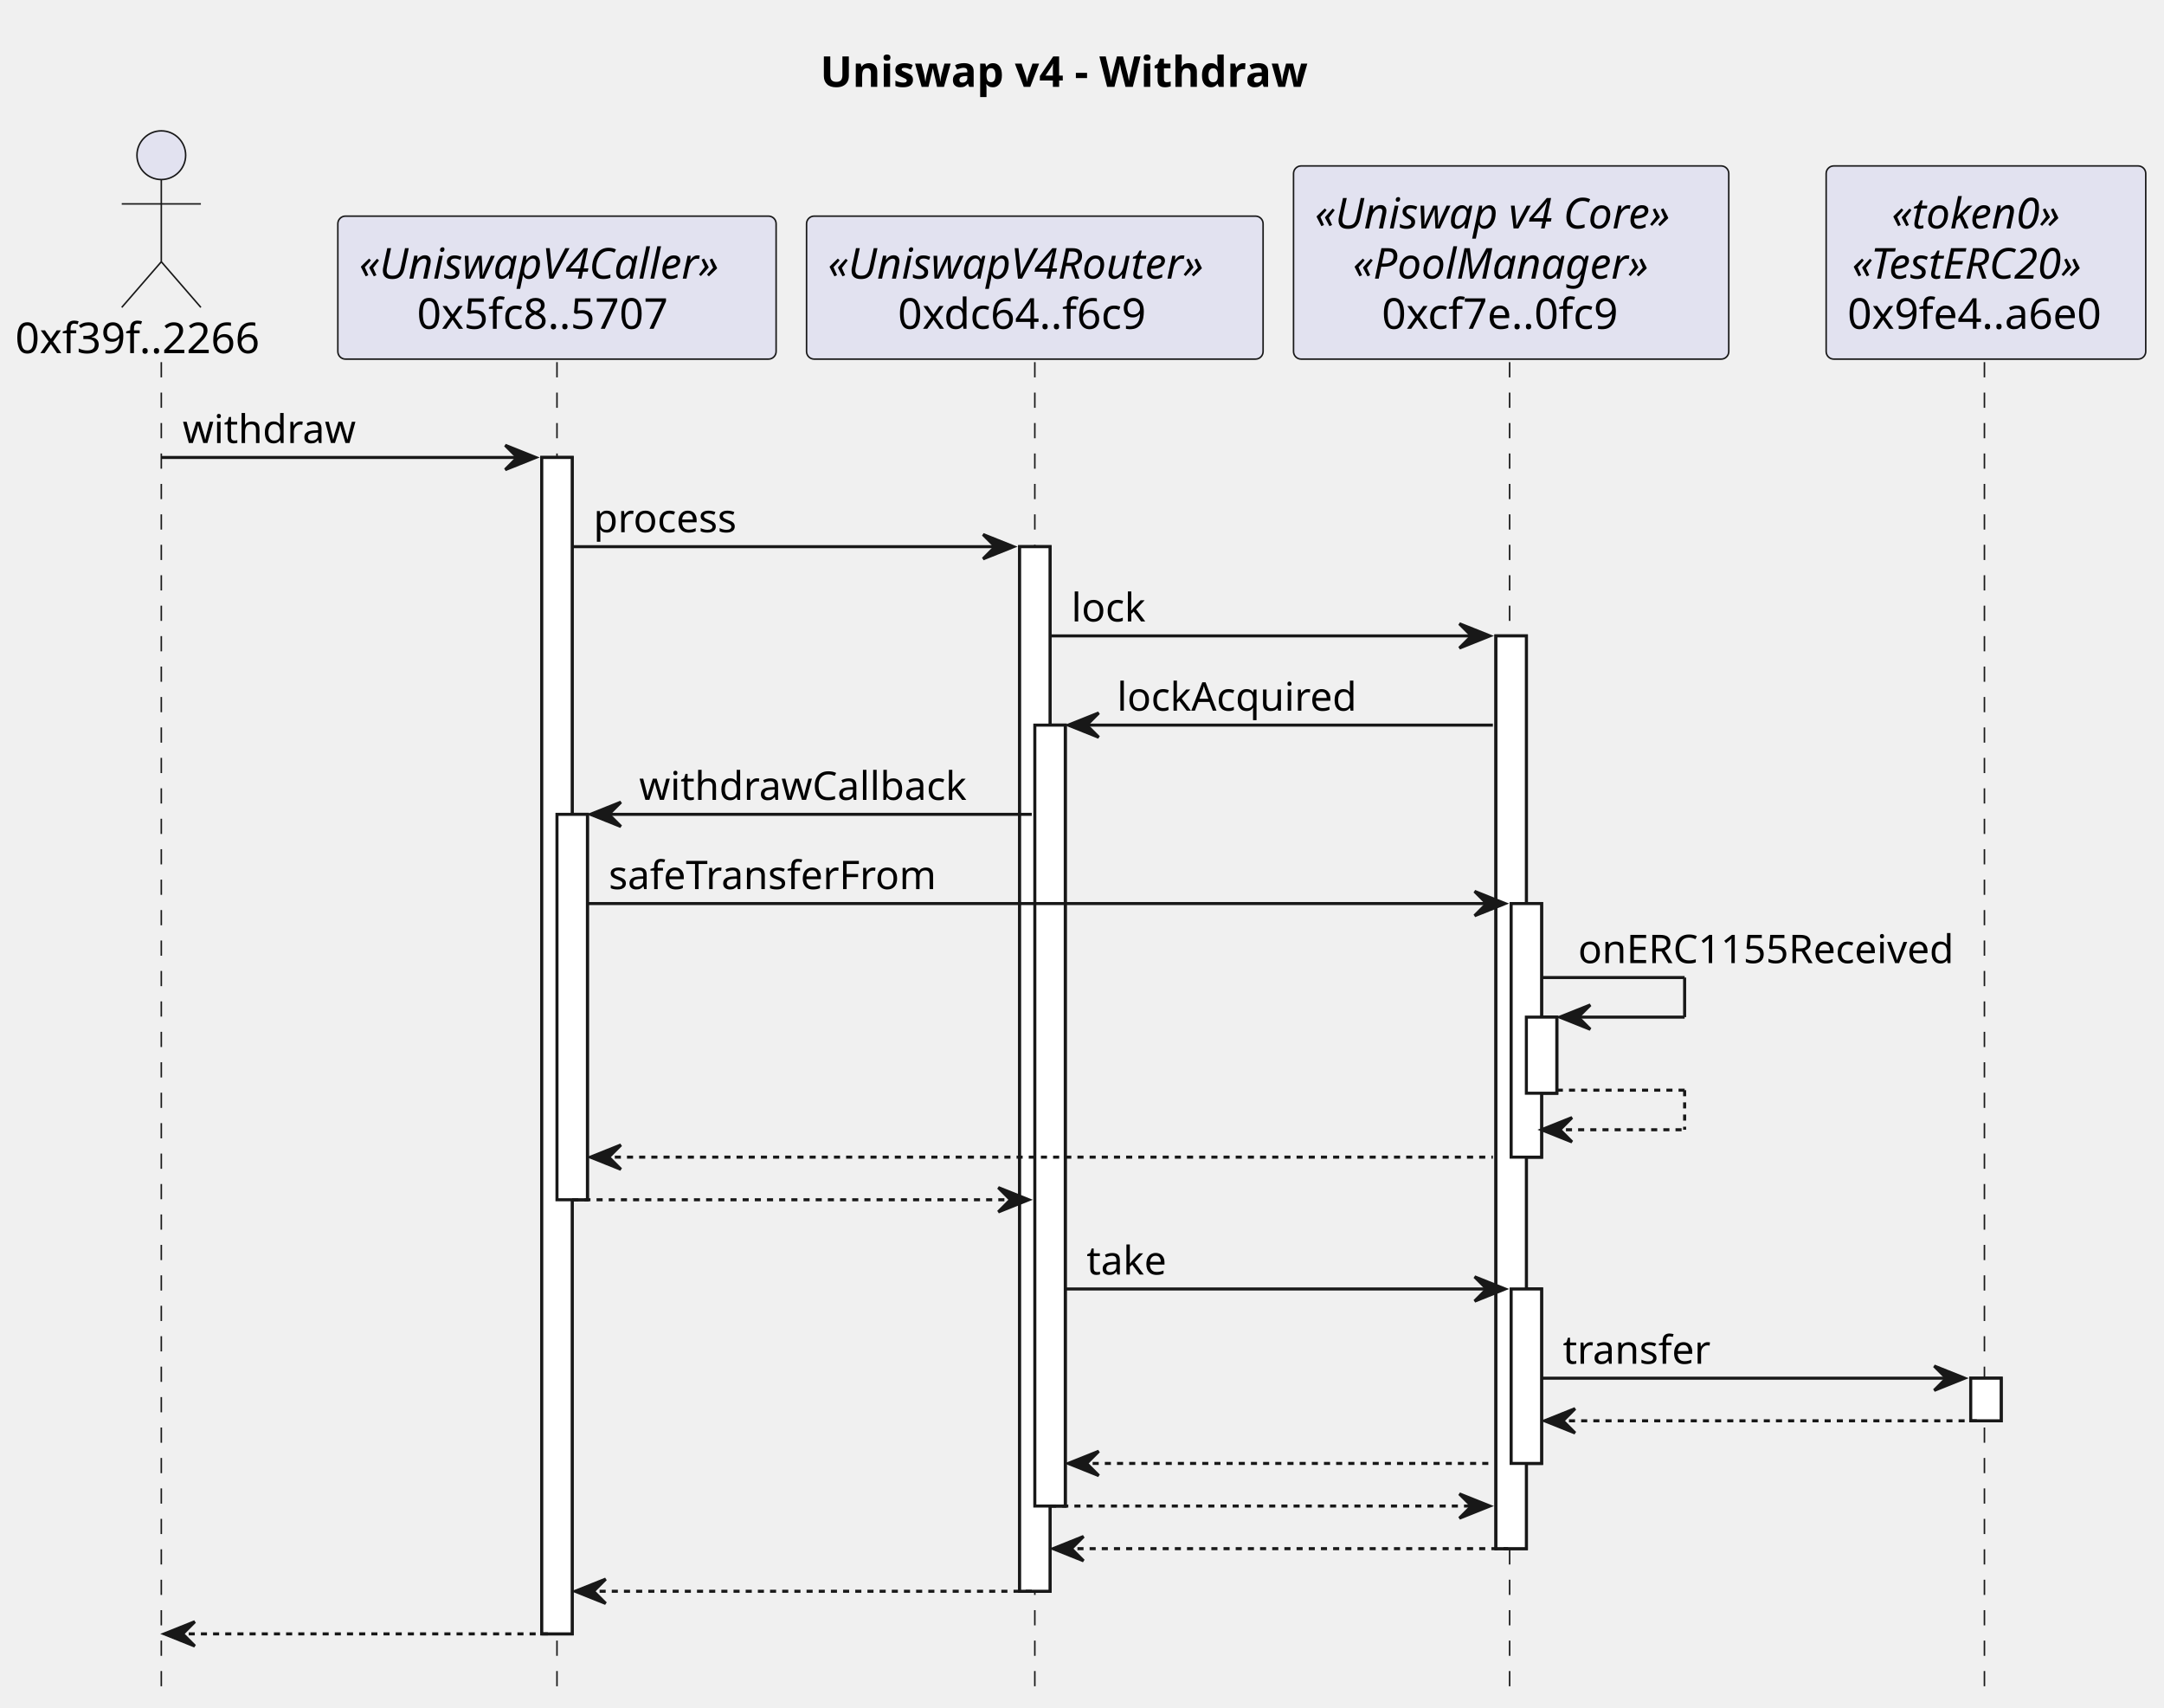
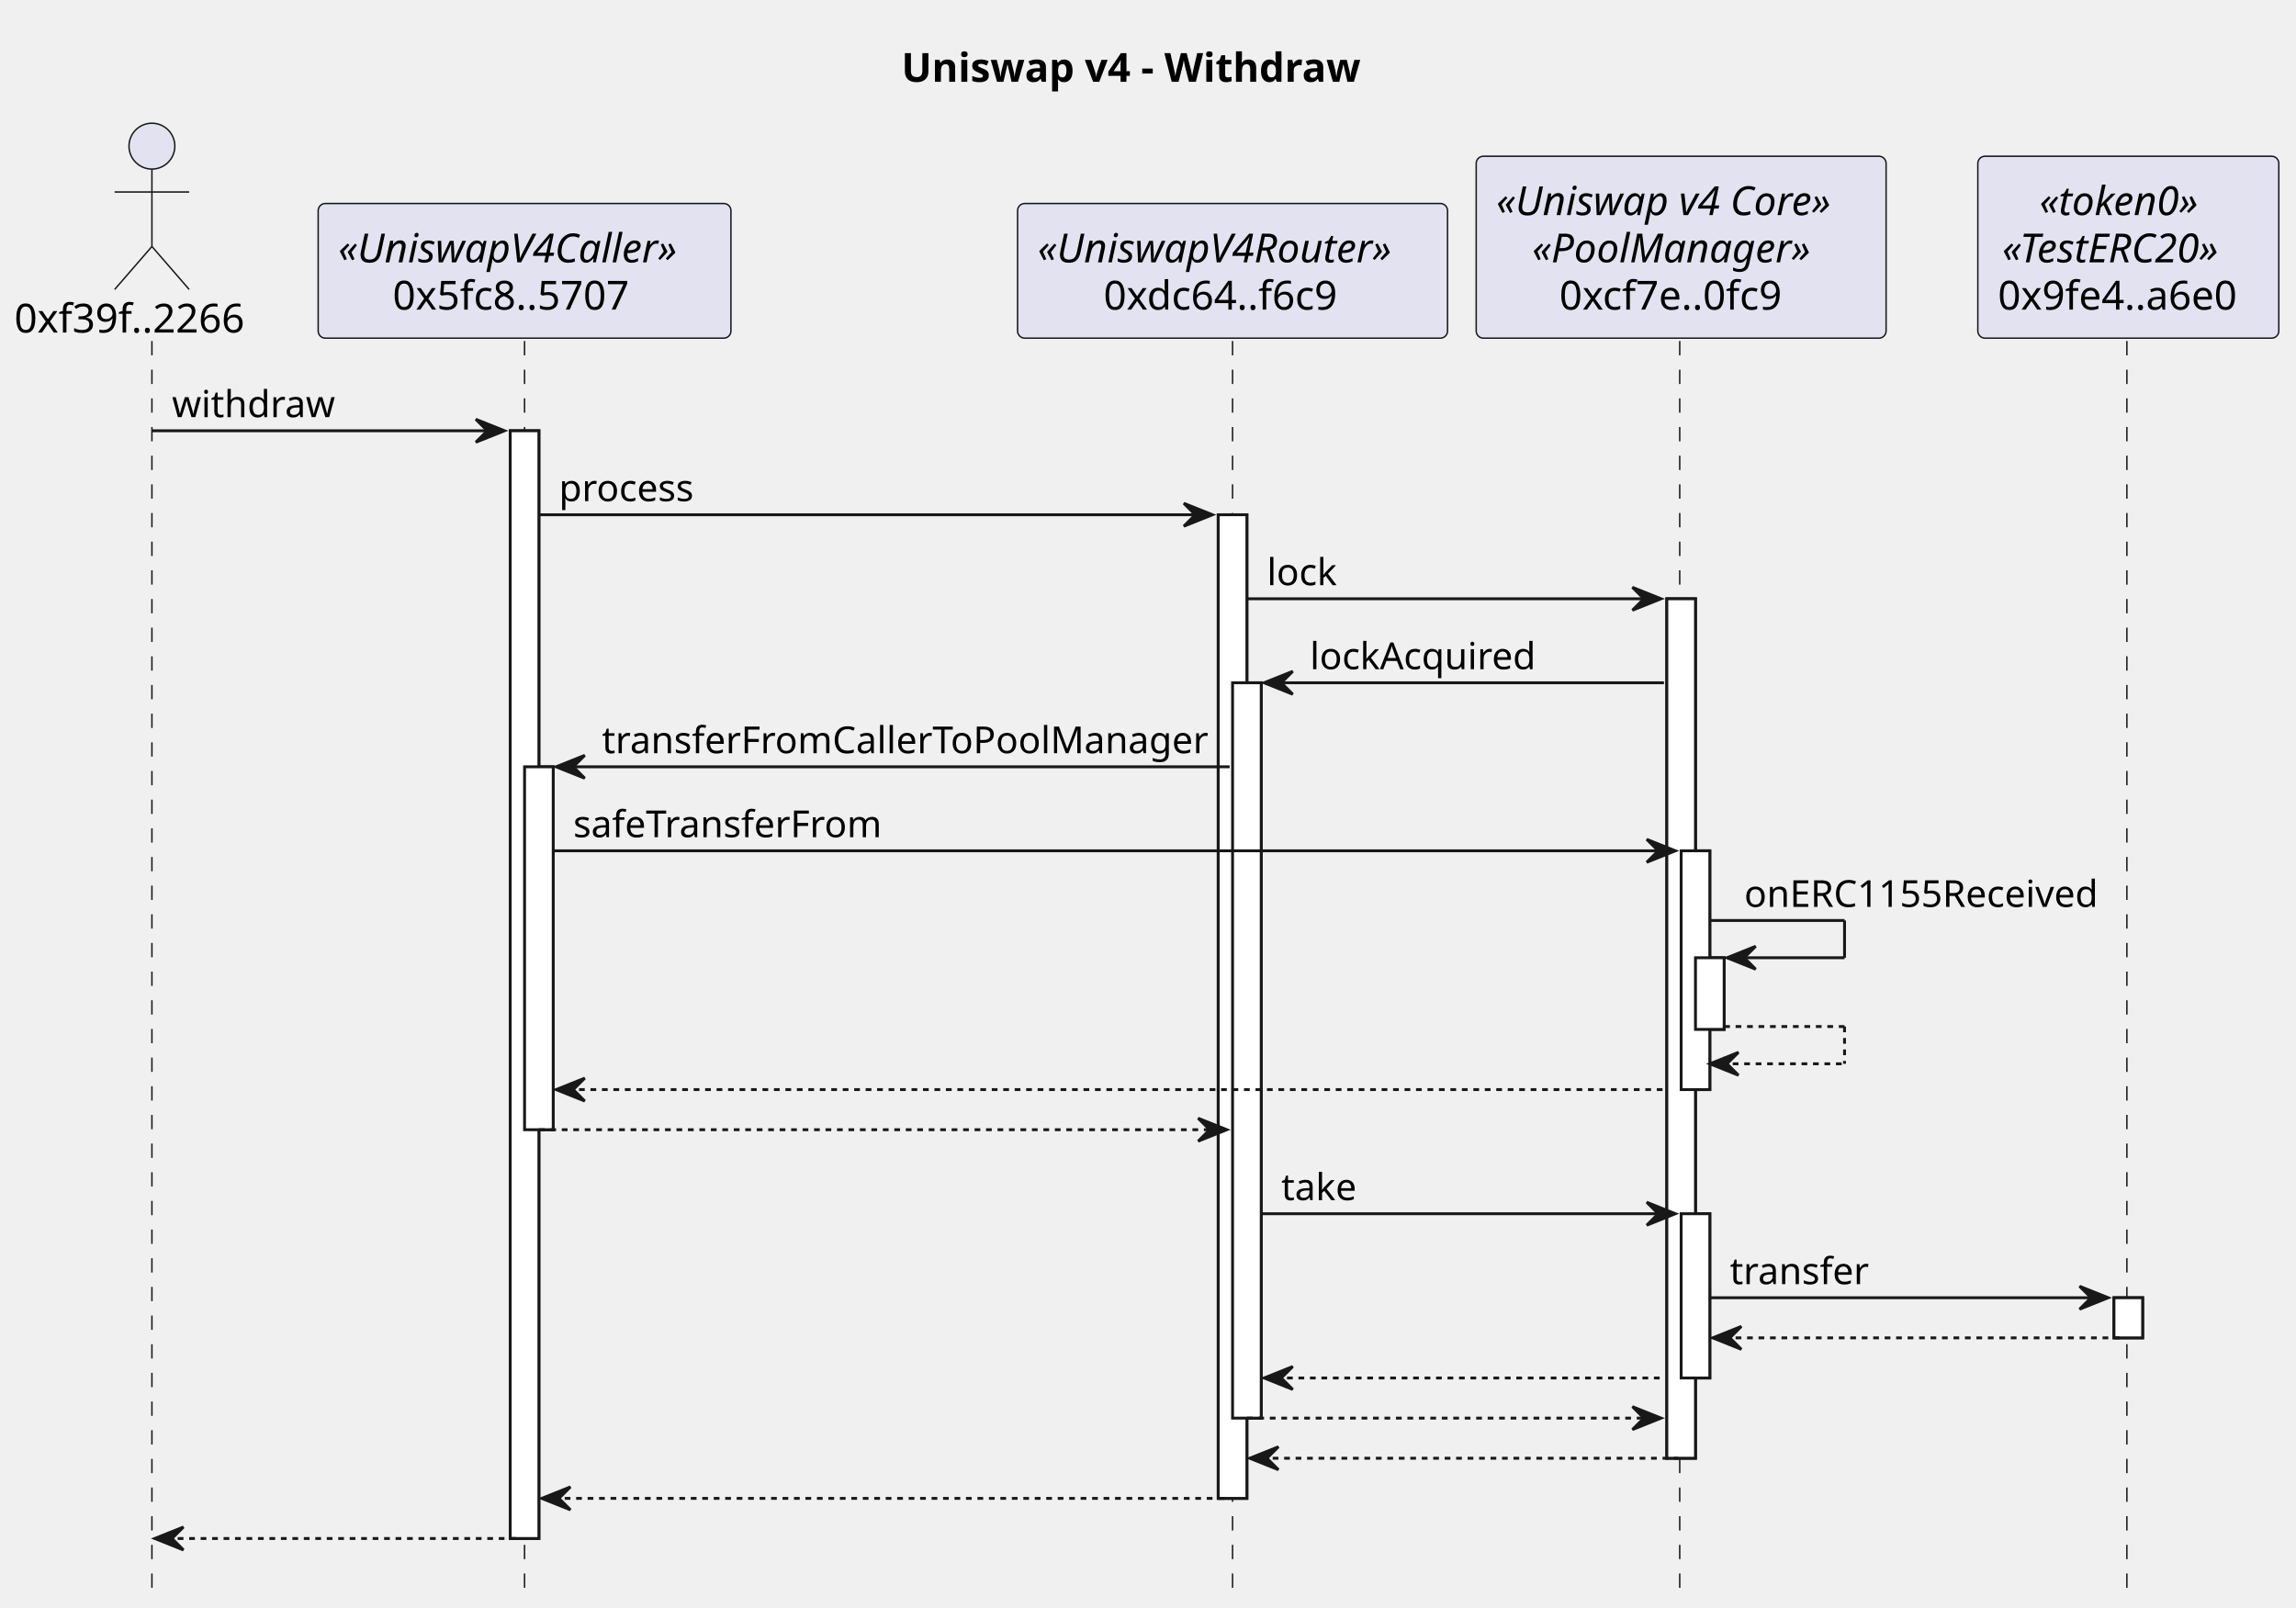
- <svg xmlns="http://www.w3.org/2000/svg" contentStyleType="text/css" height="561px" preserveAspectRatio="none" style="width:711px;height:561px;background:#FFFFFF;" version="1.1" viewBox="0 0 711 561" width="711px" zoomAndPan="magnify">
+ <svg xmlns="http://www.w3.org/2000/svg" contentStyleType="text/css" height="561px" preserveAspectRatio="none" style="width:801px;height:561px;background:#FFFFFF;" version="1.1" viewBox="0 0 801 561" width="801px" zoomAndPan="magnify">
  <defs />
  <g>
-     <text fill="#000000" font-family="sans-serif" font-size="14" font-weight="bold" lengthAdjust="spacing" textLength="170" x="269.5" y="28.535">Uniswap v4 - Withdraw</text>
+     <text fill="#000000" font-family="sans-serif" font-size="14" font-weight="bold" lengthAdjust="spacing" textLength="170" x="314.5" y="28.535">Uniswap v4 - Withdraw</text>
    <rect fill="#FFFFFF" height="386.484" style="stroke:#181818;stroke-width:1.0;" width="10" x="178" y="150.287" />
    <rect fill="#FFFFFF" height="126.621" style="stroke:#181818;stroke-width:1.0;" width="10" x="183" y="267.529" />
-     <rect fill="#FFFFFF" height="343.174" style="stroke:#181818;stroke-width:1.0;" width="10" x="335" y="179.598" />
-     <rect fill="#FFFFFF" height="256.553" style="stroke:#181818;stroke-width:1.0;" width="10" x="340" y="238.219" />
-     <rect fill="#FFFFFF" height="299.863" style="stroke:#181818;stroke-width:1.0;" width="10" x="491.5" y="208.908" />
-     <rect fill="#FFFFFF" height="83.311" style="stroke:#181818;stroke-width:1.0;" width="10" x="496.5" y="296.84" />
-     <rect fill="#FFFFFF" height="25" style="stroke:#181818;stroke-width:1.0;" width="10" x="501.5" y="334.15" />
-     <rect fill="#FFFFFF" height="57.31" style="stroke:#181818;stroke-width:1.0;" width="10" x="496.5" y="423.461" />
-     <rect fill="#FFFFFF" height="14" style="stroke:#181818;stroke-width:1.0;" width="10" x="647.5" y="452.772" />
+     <rect fill="#FFFFFF" height="343.174" style="stroke:#181818;stroke-width:1.0;" width="10" x="425" y="179.598" />
+     <rect fill="#FFFFFF" height="256.553" style="stroke:#181818;stroke-width:1.0;" width="10" x="430" y="238.219" />
+     <rect fill="#FFFFFF" height="299.863" style="stroke:#181818;stroke-width:1.0;" width="10" x="581.5" y="208.908" />
+     <rect fill="#FFFFFF" height="83.311" style="stroke:#181818;stroke-width:1.0;" width="10" x="586.5" y="296.84" />
+     <rect fill="#FFFFFF" height="25" style="stroke:#181818;stroke-width:1.0;" width="10" x="591.5" y="334.15" />
+     <rect fill="#FFFFFF" height="57.31" style="stroke:#181818;stroke-width:1.0;" width="10" x="586.5" y="423.461" />
+     <rect fill="#FFFFFF" height="14" style="stroke:#181818;stroke-width:1.0;" width="10" x="737.5" y="452.772" />
    <line style="stroke:#181818;stroke-width:0.5;stroke-dasharray:5.0,5.0;" x1="53" x2="53" y1="118.977" y2="554.771" />
    <line style="stroke:#181818;stroke-width:0.5;stroke-dasharray:5.0,5.0;" x1="183" x2="183" y1="118.977" y2="554.771" />
-     <line style="stroke:#181818;stroke-width:0.5;stroke-dasharray:5.0,5.0;" x1="340" x2="340" y1="118.977" y2="554.771" />
-     <line style="stroke:#181818;stroke-width:0.5;stroke-dasharray:5.0,5.0;" x1="496" x2="496" y1="118.977" y2="554.771" />
-     <line style="stroke:#181818;stroke-width:0.5;stroke-dasharray:5.0,5.0;" x1="652" x2="652" y1="118.977" y2="554.771" />
+     <line style="stroke:#181818;stroke-width:0.5;stroke-dasharray:5.0,5.0;" x1="430" x2="430" y1="118.977" y2="554.771" />
+     <line style="stroke:#181818;stroke-width:0.5;stroke-dasharray:5.0,5.0;" x1="586" x2="586" y1="118.977" y2="554.771" />
+     <line style="stroke:#181818;stroke-width:0.5;stroke-dasharray:5.0,5.0;" x1="742" x2="742" y1="118.977" y2="554.771" />
    <text fill="#000000" font-family="sans-serif" font-size="14" lengthAdjust="spacing" textLength="90" x="5" y="116.023">0xf39f..2266</text>
    <ellipse cx="53" cy="50.988" fill="#E2E2F0" rx="8" ry="8" style="stroke:#181818;stroke-width:0.5;" />
    <path d="M53,58.988 L53,85.988 M40,66.988 L66,66.988 M53,85.988 L40,100.988 M53,85.988 L66,100.988 " fill="none" style="stroke:#181818;stroke-width:0.5;" />
    <rect fill="#E2E2F0" height="46.977" rx="2.5" ry="2.5" style="stroke:#181818;stroke-width:0.5;" width="144" x="111" y="71" />
    <text fill="#000000" font-family="sans-serif" font-size="14" font-style="italic" lengthAdjust="spacing" textLength="130" x="118" y="91.535">«UniswapV4Caller»</text>
    <text fill="#000000" font-family="sans-serif" font-size="14" lengthAdjust="spacing" textLength="92" x="137" y="108.023">0x5fc8..5707</text>
-     <rect fill="#E2E2F0" height="46.977" rx="2.5" ry="2.5" style="stroke:#181818;stroke-width:0.5;" width="150" x="265" y="71" />
-     <text fill="#000000" font-family="sans-serif" font-size="14" font-style="italic" lengthAdjust="spacing" textLength="136" x="272" y="91.535">«UniswapV4Router»</text>
-     <text fill="#000000" font-family="sans-serif" font-size="14" lengthAdjust="spacing" textLength="90" x="295" y="108.023">0xdc64..f6c9</text>
-     <rect fill="#E2E2F0" height="63.465" rx="2.5" ry="2.5" style="stroke:#181818;stroke-width:0.5;" width="143" x="425" y="54.512" />
-     <text fill="#000000" font-family="sans-serif" font-size="14" font-style="italic" lengthAdjust="spacing" textLength="129" x="432" y="75.047">«Uniswap v4 Core»</text>
-     <text fill="#000000" font-family="sans-serif" font-size="14" font-style="italic" lengthAdjust="spacing" textLength="104" x="444.5" y="91.535">«PoolManager»</text>
-     <text fill="#000000" font-family="sans-serif" font-size="14" lengthAdjust="spacing" textLength="85" x="454" y="108.023">0xcf7e..0fc9</text>
-     <rect fill="#E2E2F0" height="63.465" rx="2.5" ry="2.5" style="stroke:#181818;stroke-width:0.5;" width="105" x="600" y="54.512" />
-     <text fill="#000000" font-family="sans-serif" font-size="14" font-style="italic" lengthAdjust="spacing" textLength="62" x="621.5" y="75.047">«token0»</text>
-     <text fill="#000000" font-family="sans-serif" font-size="14" font-style="italic" lengthAdjust="spacing" textLength="88" x="608.5" y="91.535">«TestERC20»</text>
-     <text fill="#000000" font-family="sans-serif" font-size="14" lengthAdjust="spacing" textLength="91" x="607" y="108.023">0x9fe4..a6e0</text>
+     <rect fill="#E2E2F0" height="46.977" rx="2.5" ry="2.5" style="stroke:#181818;stroke-width:0.5;" width="150" x="355" y="71" />
+     <text fill="#000000" font-family="sans-serif" font-size="14" font-style="italic" lengthAdjust="spacing" textLength="136" x="362" y="91.535">«UniswapV4Router»</text>
+     <text fill="#000000" font-family="sans-serif" font-size="14" lengthAdjust="spacing" textLength="90" x="385" y="108.023">0xdc64..f6c9</text>
+     <rect fill="#E2E2F0" height="63.465" rx="2.5" ry="2.5" style="stroke:#181818;stroke-width:0.5;" width="143" x="515" y="54.512" />
+     <text fill="#000000" font-family="sans-serif" font-size="14" font-style="italic" lengthAdjust="spacing" textLength="129" x="522" y="75.047">«Uniswap v4 Core»</text>
+     <text fill="#000000" font-family="sans-serif" font-size="14" font-style="italic" lengthAdjust="spacing" textLength="104" x="534.5" y="91.535">«PoolManager»</text>
+     <text fill="#000000" font-family="sans-serif" font-size="14" lengthAdjust="spacing" textLength="85" x="544" y="108.023">0xcf7e..0fc9</text>
+     <rect fill="#E2E2F0" height="63.465" rx="2.5" ry="2.5" style="stroke:#181818;stroke-width:0.5;" width="105" x="690" y="54.512" />
+     <text fill="#000000" font-family="sans-serif" font-size="14" font-style="italic" lengthAdjust="spacing" textLength="62" x="711.5" y="75.047">«token0»</text>
+     <text fill="#000000" font-family="sans-serif" font-size="14" font-style="italic" lengthAdjust="spacing" textLength="88" x="698.5" y="91.535">«TestERC20»</text>
+     <text fill="#000000" font-family="sans-serif" font-size="14" lengthAdjust="spacing" textLength="91" x="697" y="108.023">0x9fe4..a6e0</text>
    <rect fill="#FFFFFF" height="386.484" style="stroke:#181818;stroke-width:1.0;" width="10" x="178" y="150.287" />
    <rect fill="#FFFFFF" height="126.621" style="stroke:#181818;stroke-width:1.0;" width="10" x="183" y="267.529" />
-     <rect fill="#FFFFFF" height="343.174" style="stroke:#181818;stroke-width:1.0;" width="10" x="335" y="179.598" />
-     <rect fill="#FFFFFF" height="256.553" style="stroke:#181818;stroke-width:1.0;" width="10" x="340" y="238.219" />
-     <rect fill="#FFFFFF" height="299.863" style="stroke:#181818;stroke-width:1.0;" width="10" x="491.5" y="208.908" />
-     <rect fill="#FFFFFF" height="83.311" style="stroke:#181818;stroke-width:1.0;" width="10" x="496.5" y="296.84" />
-     <rect fill="#FFFFFF" height="25" style="stroke:#181818;stroke-width:1.0;" width="10" x="501.5" y="334.15" />
-     <rect fill="#FFFFFF" height="57.31" style="stroke:#181818;stroke-width:1.0;" width="10" x="496.5" y="423.461" />
-     <rect fill="#FFFFFF" height="14" style="stroke:#181818;stroke-width:1.0;" width="10" x="647.5" y="452.772" />
+     <rect fill="#FFFFFF" height="343.174" style="stroke:#181818;stroke-width:1.0;" width="10" x="425" y="179.598" />
+     <rect fill="#FFFFFF" height="256.553" style="stroke:#181818;stroke-width:1.0;" width="10" x="430" y="238.219" />
+     <rect fill="#FFFFFF" height="299.863" style="stroke:#181818;stroke-width:1.0;" width="10" x="581.5" y="208.908" />
+     <rect fill="#FFFFFF" height="83.311" style="stroke:#181818;stroke-width:1.0;" width="10" x="586.5" y="296.84" />
+     <rect fill="#FFFFFF" height="25" style="stroke:#181818;stroke-width:1.0;" width="10" x="591.5" y="334.15" />
+     <rect fill="#FFFFFF" height="57.31" style="stroke:#181818;stroke-width:1.0;" width="10" x="586.5" y="423.461" />
+     <rect fill="#FFFFFF" height="14" style="stroke:#181818;stroke-width:1.0;" width="10" x="737.5" y="452.772" />
    <polygon fill="#181818" points="166,146.287,176,150.287,166,154.287,170,150.287" style="stroke:#181818;stroke-width:1.0;" />
    <line style="stroke:#181818;stroke-width:1.0;" x1="53" x2="172" y1="150.287" y2="150.287" />
    <text fill="#000000" font-family="sans-serif" font-size="13" lengthAdjust="spacing" textLength="57" x="60" y="145.545">withdraw</text>
-     <polygon fill="#181818" points="323,175.598,333,179.598,323,183.598,327,179.598" style="stroke:#181818;stroke-width:1.0;" />
-     <line style="stroke:#181818;stroke-width:1.0;" x1="188" x2="329" y1="179.598" y2="179.598" />
+     <polygon fill="#181818" points="413,175.598,423,179.598,413,183.598,417,179.598" style="stroke:#181818;stroke-width:1.0;" />
+     <line style="stroke:#181818;stroke-width:1.0;" x1="188" x2="419" y1="179.598" y2="179.598" />
    <text fill="#000000" font-family="sans-serif" font-size="13" lengthAdjust="spacing" textLength="49" x="195" y="174.856">process</text>
-     <polygon fill="#181818" points="479.5,204.908,489.5,208.908,479.5,212.908,483.5,208.908" style="stroke:#181818;stroke-width:1.0;" />
-     <line style="stroke:#181818;stroke-width:1.0;" x1="345" x2="485.5" y1="208.908" y2="208.908" />
-     <text fill="#000000" font-family="sans-serif" font-size="13" lengthAdjust="spacing" textLength="27" x="352" y="204.166">lock</text>
-     <polygon fill="#181818" points="361,234.219,351,238.219,361,242.219,357,238.219" style="stroke:#181818;stroke-width:1.0;" />
-     <line style="stroke:#181818;stroke-width:1.0;" x1="355" x2="490.5" y1="238.219" y2="238.219" />
-     <text fill="#000000" font-family="sans-serif" font-size="13" lengthAdjust="spacing" textLength="83" x="367" y="233.477">lockAcquired</text>
+     <polygon fill="#181818" points="569.5,204.908,579.5,208.908,569.5,212.908,573.5,208.908" style="stroke:#181818;stroke-width:1.0;" />
+     <line style="stroke:#181818;stroke-width:1.0;" x1="435" x2="575.5" y1="208.908" y2="208.908" />
+     <text fill="#000000" font-family="sans-serif" font-size="13" lengthAdjust="spacing" textLength="27" x="442" y="204.166">lock</text>
+     <polygon fill="#181818" points="451,234.219,441,238.219,451,242.219,447,238.219" style="stroke:#181818;stroke-width:1.0;" />
+     <line style="stroke:#181818;stroke-width:1.0;" x1="445" x2="580.5" y1="238.219" y2="238.219" />
+     <text fill="#000000" font-family="sans-serif" font-size="13" lengthAdjust="spacing" textLength="83" x="457" y="233.477">lockAcquired</text>
    <polygon fill="#181818" points="204,263.529,194,267.529,204,271.529,200,267.529" style="stroke:#181818;stroke-width:1.0;" />
-     <line style="stroke:#181818;stroke-width:1.0;" x1="198" x2="339" y1="267.529" y2="267.529" />
-     <text fill="#000000" font-family="sans-serif" font-size="13" lengthAdjust="spacing" textLength="111" x="210" y="262.787">withdrawCallback</text>
-     <polygon fill="#181818" points="484.5,292.84,494.5,296.84,484.5,300.84,488.5,296.84" style="stroke:#181818;stroke-width:1.0;" />
-     <line style="stroke:#181818;stroke-width:1.0;" x1="193" x2="490.5" y1="296.84" y2="296.84" />
+     <line style="stroke:#181818;stroke-width:1.0;" x1="198" x2="429" y1="267.529" y2="267.529" />
+     <text fill="#000000" font-family="sans-serif" font-size="13" lengthAdjust="spacing" textLength="213" x="210" y="262.787">transferFromCallerToPoolManager</text>
+     <polygon fill="#181818" points="574.5,292.84,584.5,296.84,574.5,300.84,578.5,296.84" style="stroke:#181818;stroke-width:1.0;" />
+     <line style="stroke:#181818;stroke-width:1.0;" x1="193" x2="580.5" y1="296.84" y2="296.84" />
    <text fill="#000000" font-family="sans-serif" font-size="13" lengthAdjust="spacing" textLength="110" x="200" y="292.098">safeTransferFrom</text>
-     <line style="stroke:#181818;stroke-width:1.0;" x1="506.5" x2="553.5" y1="321.15" y2="321.15" />
-     <line style="stroke:#181818;stroke-width:1.0;" x1="553.5" x2="553.5" y1="321.15" y2="334.15" />
-     <line style="stroke:#181818;stroke-width:1.0;" x1="512.5" x2="553.5" y1="334.15" y2="334.15" />
-     <polygon fill="#181818" points="522.5,330.15,512.5,334.15,522.5,338.15,518.5,334.15" style="stroke:#181818;stroke-width:1.0;" />
-     <text fill="#000000" font-family="sans-serif" font-size="13" lengthAdjust="spacing" textLength="127" x="518.5" y="316.408">onERC1155Received</text>
-     <line style="stroke:#181818;stroke-width:1.0;stroke-dasharray:2.0,2.0;" x1="511.5" x2="553.5" y1="358.15" y2="358.15" />
-     <line style="stroke:#181818;stroke-width:1.0;stroke-dasharray:2.0,2.0;" x1="553.5" x2="553.5" y1="358.15" y2="371.15" />
-     <line style="stroke:#181818;stroke-width:1.0;stroke-dasharray:2.0,2.0;" x1="506.5" x2="553.5" y1="371.15" y2="371.15" />
-     <polygon fill="#181818" points="516.5,367.15,506.5,371.15,516.5,375.15,512.5,371.15" style="stroke:#181818;stroke-width:1.0;" />
+     <line style="stroke:#181818;stroke-width:1.0;" x1="596.5" x2="643.5" y1="321.15" y2="321.15" />
+     <line style="stroke:#181818;stroke-width:1.0;" x1="643.5" x2="643.5" y1="321.15" y2="334.15" />
+     <line style="stroke:#181818;stroke-width:1.0;" x1="602.5" x2="643.5" y1="334.15" y2="334.15" />
+     <polygon fill="#181818" points="612.5,330.15,602.5,334.15,612.5,338.15,608.5,334.15" style="stroke:#181818;stroke-width:1.0;" />
+     <text fill="#000000" font-family="sans-serif" font-size="13" lengthAdjust="spacing" textLength="127" x="608.5" y="316.408">onERC1155Received</text>
+     <line style="stroke:#181818;stroke-width:1.0;stroke-dasharray:2.0,2.0;" x1="601.5" x2="643.5" y1="358.15" y2="358.15" />
+     <line style="stroke:#181818;stroke-width:1.0;stroke-dasharray:2.0,2.0;" x1="643.5" x2="643.5" y1="358.15" y2="371.15" />
+     <line style="stroke:#181818;stroke-width:1.0;stroke-dasharray:2.0,2.0;" x1="596.5" x2="643.5" y1="371.15" y2="371.15" />
+     <polygon fill="#181818" points="606.5,367.15,596.5,371.15,606.5,375.15,602.5,371.15" style="stroke:#181818;stroke-width:1.0;" />
    <polygon fill="#181818" points="204,376.15,194,380.15,204,384.15,200,380.15" style="stroke:#181818;stroke-width:1.0;" />
-     <line style="stroke:#181818;stroke-width:1.0;stroke-dasharray:2.0,2.0;" x1="198" x2="490.5" y1="380.15" y2="380.15" />
-     <polygon fill="#181818" points="328,390.15,338,394.15,328,398.15,332,394.15" style="stroke:#181818;stroke-width:1.0;" />
-     <line style="stroke:#181818;stroke-width:1.0;stroke-dasharray:2.0,2.0;" x1="188" x2="334" y1="394.15" y2="394.15" />
-     <polygon fill="#181818" points="484.5,419.461,494.5,423.461,484.5,427.461,488.5,423.461" style="stroke:#181818;stroke-width:1.0;" />
-     <line style="stroke:#181818;stroke-width:1.0;" x1="350" x2="490.5" y1="423.461" y2="423.461" />
-     <text fill="#000000" font-family="sans-serif" font-size="13" lengthAdjust="spacing" textLength="27" x="357" y="418.719">take</text>
-     <polygon fill="#181818" points="635.5,448.772,645.5,452.772,635.5,456.772,639.5,452.772" style="stroke:#181818;stroke-width:1.0;" />
-     <line style="stroke:#181818;stroke-width:1.0;" x1="506.5" x2="641.5" y1="452.772" y2="452.772" />
-     <text fill="#000000" font-family="sans-serif" font-size="13" lengthAdjust="spacing" textLength="49" x="513.5" y="448.029">transfer</text>
-     <polygon fill="#181818" points="517.5,462.772,507.5,466.772,517.5,470.772,513.5,466.772" style="stroke:#181818;stroke-width:1.0;" />
-     <line style="stroke:#181818;stroke-width:1.0;stroke-dasharray:2.0,2.0;" x1="511.5" x2="651.5" y1="466.772" y2="466.772" />
-     <polygon fill="#181818" points="361,476.772,351,480.772,361,484.772,357,480.772" style="stroke:#181818;stroke-width:1.0;" />
-     <line style="stroke:#181818;stroke-width:1.0;stroke-dasharray:2.0,2.0;" x1="355" x2="490.5" y1="480.772" y2="480.772" />
-     <polygon fill="#181818" points="479.5,490.772,489.5,494.772,479.5,498.772,483.5,494.772" style="stroke:#181818;stroke-width:1.0;" />
-     <line style="stroke:#181818;stroke-width:1.0;stroke-dasharray:2.0,2.0;" x1="345" x2="485.5" y1="494.772" y2="494.772" />
-     <polygon fill="#181818" points="356,504.772,346,508.772,356,512.771,352,508.772" style="stroke:#181818;stroke-width:1.0;" />
-     <line style="stroke:#181818;stroke-width:1.0;stroke-dasharray:2.0,2.0;" x1="350" x2="495.5" y1="508.772" y2="508.772" />
+     <line style="stroke:#181818;stroke-width:1.0;stroke-dasharray:2.0,2.0;" x1="198" x2="580.5" y1="380.15" y2="380.15" />
+     <polygon fill="#181818" points="418,390.15,428,394.15,418,398.15,422,394.15" style="stroke:#181818;stroke-width:1.0;" />
+     <line style="stroke:#181818;stroke-width:1.0;stroke-dasharray:2.0,2.0;" x1="188" x2="424" y1="394.15" y2="394.15" />
+     <polygon fill="#181818" points="574.5,419.461,584.5,423.461,574.5,427.461,578.5,423.461" style="stroke:#181818;stroke-width:1.0;" />
+     <line style="stroke:#181818;stroke-width:1.0;" x1="440" x2="580.5" y1="423.461" y2="423.461" />
+     <text fill="#000000" font-family="sans-serif" font-size="13" lengthAdjust="spacing" textLength="27" x="447" y="418.719">take</text>
+     <polygon fill="#181818" points="725.5,448.772,735.5,452.772,725.5,456.772,729.5,452.772" style="stroke:#181818;stroke-width:1.0;" />
+     <line style="stroke:#181818;stroke-width:1.0;" x1="596.5" x2="731.5" y1="452.772" y2="452.772" />
+     <text fill="#000000" font-family="sans-serif" font-size="13" lengthAdjust="spacing" textLength="49" x="603.5" y="448.029">transfer</text>
+     <polygon fill="#181818" points="607.5,462.772,597.5,466.772,607.5,470.772,603.5,466.772" style="stroke:#181818;stroke-width:1.0;" />
+     <line style="stroke:#181818;stroke-width:1.0;stroke-dasharray:2.0,2.0;" x1="601.5" x2="741.5" y1="466.772" y2="466.772" />
+     <polygon fill="#181818" points="451,476.772,441,480.772,451,484.772,447,480.772" style="stroke:#181818;stroke-width:1.0;" />
+     <line style="stroke:#181818;stroke-width:1.0;stroke-dasharray:2.0,2.0;" x1="445" x2="580.5" y1="480.772" y2="480.772" />
+     <polygon fill="#181818" points="569.5,490.772,579.5,494.772,569.5,498.772,573.5,494.772" style="stroke:#181818;stroke-width:1.0;" />
+     <line style="stroke:#181818;stroke-width:1.0;stroke-dasharray:2.0,2.0;" x1="435" x2="575.5" y1="494.772" y2="494.772" />
+     <polygon fill="#181818" points="446,504.772,436,508.772,446,512.771,442,508.772" style="stroke:#181818;stroke-width:1.0;" />
+     <line style="stroke:#181818;stroke-width:1.0;stroke-dasharray:2.0,2.0;" x1="440" x2="585.5" y1="508.772" y2="508.772" />
    <polygon fill="#181818" points="199,518.771,189,522.771,199,526.771,195,522.771" style="stroke:#181818;stroke-width:1.0;" />
-     <line style="stroke:#181818;stroke-width:1.0;stroke-dasharray:2.0,2.0;" x1="193" x2="339" y1="522.771" y2="522.771" />
+     <line style="stroke:#181818;stroke-width:1.0;stroke-dasharray:2.0,2.0;" x1="193" x2="429" y1="522.771" y2="522.771" />
    <polygon fill="#181818" points="64,532.771,54,536.771,64,540.771,60,536.771" style="stroke:#181818;stroke-width:1.0;" />
    <line style="stroke:#181818;stroke-width:1.0;stroke-dasharray:2.0,2.0;" x1="58" x2="182" y1="536.771" y2="536.771" />
  </g>
</svg>
